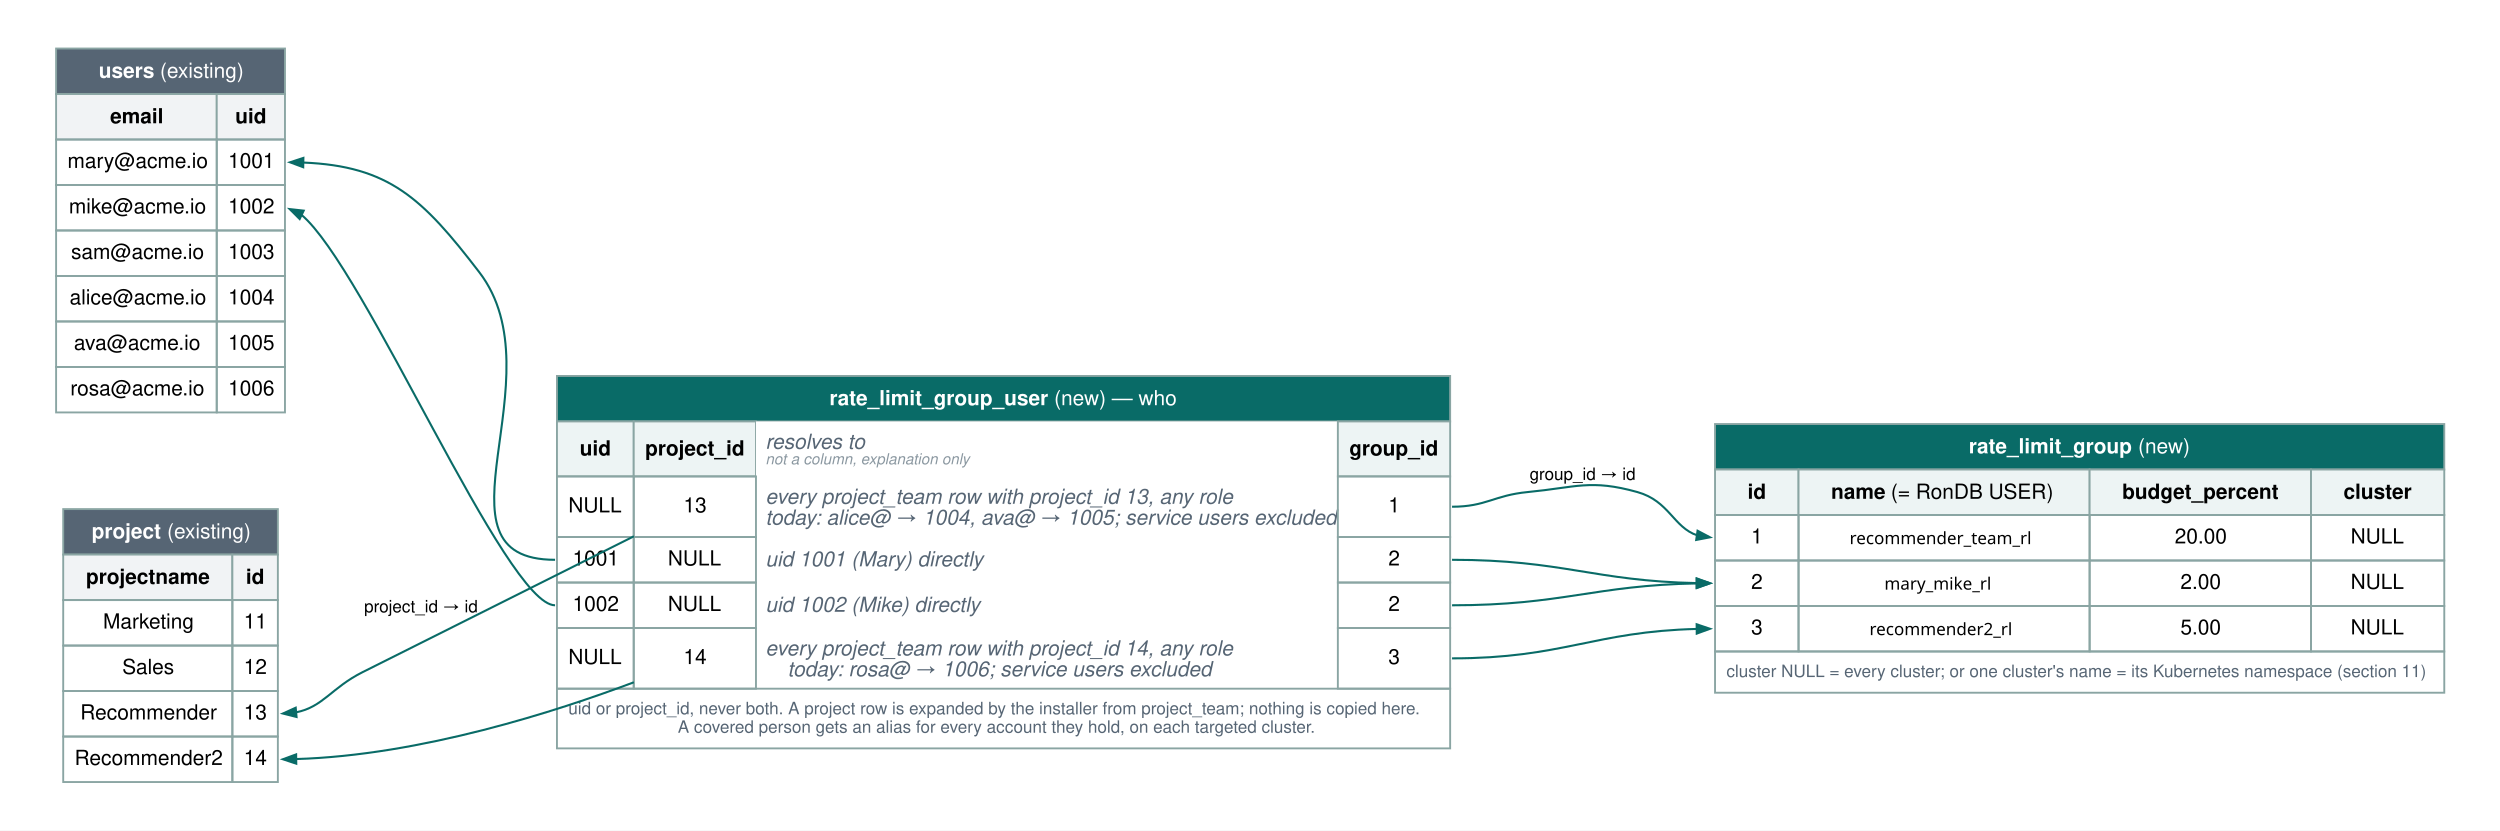
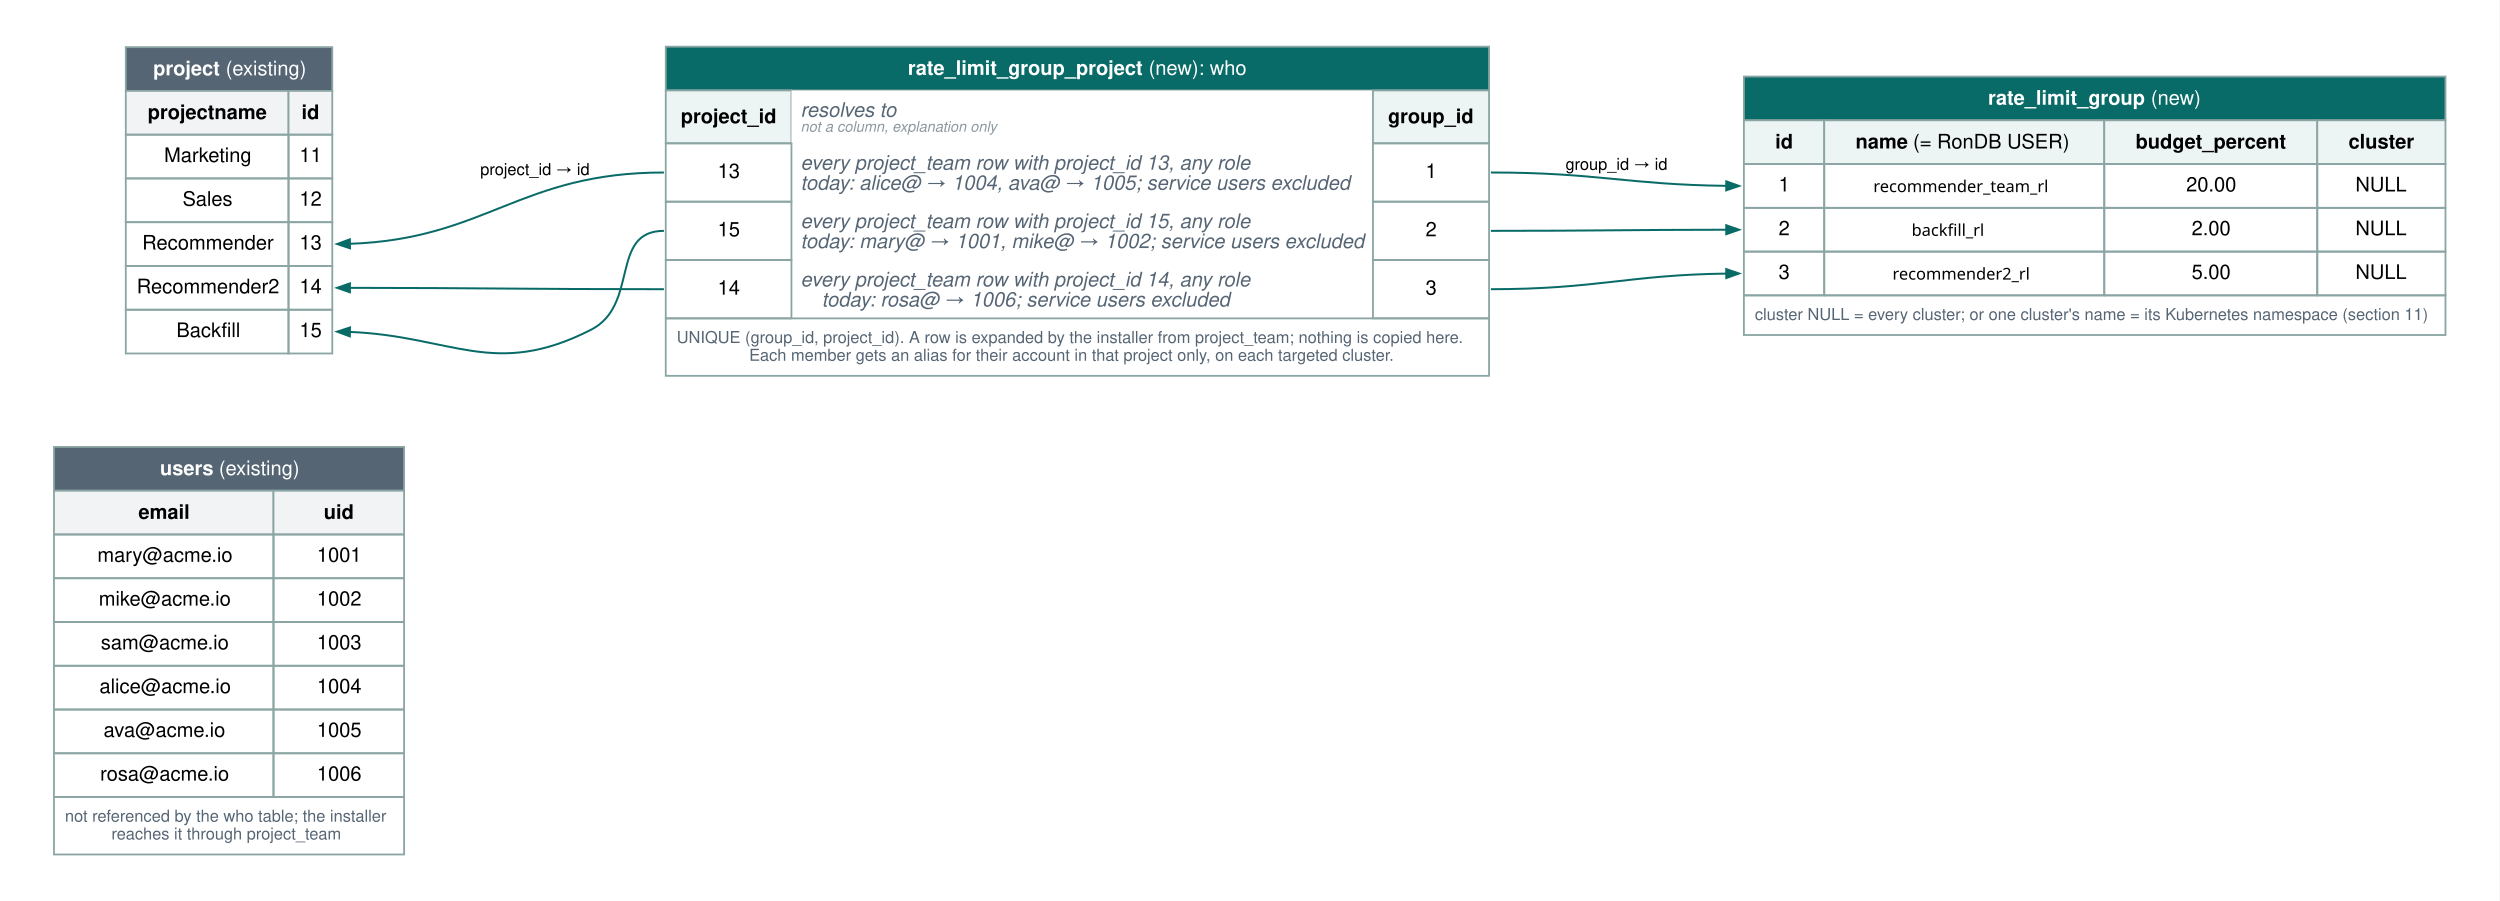
- <svg xmlns="http://www.w3.org/2000/svg" width="1319pt" height="438pt" viewBox="0.00 0.00 1319.00 438.00">
-   <g id="graph0" class="graph" transform="scale(1 1) rotate(0) translate(21.6 416.6)">
-     <polygon fill="white" stroke="none" points="-21.6,21.6 -21.6,-416.6 1297.6,-416.6 1297.6,21.6 -21.6,21.6" />
+ <svg xmlns="http://www.w3.org/2000/svg" width="1371pt" height="494pt" viewBox="0.00 0.00 1371.00 494.00">
+   <g id="graph0" class="graph" transform="scale(1 1) rotate(0) translate(21.6 472.6)">
+     <polygon fill="white" stroke="none" points="-21.6,21.6 -21.6,-472.6 1349.1,-472.6 1349.1,21.6 -21.6,21.6" />
    <g id="node1" class="node">
-       <polygon fill="#566574" stroke="none" points="8,-367 8,-391 128.75,-391 128.75,-367 8,-367" />
-       <polygon fill="none" stroke="#8aa5a3" points="8,-367 8,-391 128.75,-391 128.75,-367 8,-367" />
-       <text xml:space="preserve" text-anchor="start" x="30.5" y="-375.55" font-family="Helvetica,sans-Serif" font-weight="bold" font-size="11.00" fill="white">users</text>
-       <text xml:space="preserve" text-anchor="start" x="59.75" y="-375.55" font-family="Helvetica,sans-Serif" font-size="11.00" fill="white"> (existing)</text>
-       <polygon fill="#f1f3f5" stroke="none" points="8,-343 8,-367 92.75,-367 92.75,-343 8,-343" />
-       <polygon fill="none" stroke="#8aa5a3" points="8,-343 8,-367 92.75,-367 92.75,-343 8,-343" />
-       <text xml:space="preserve" text-anchor="start" x="36.5" y="-351.55" font-family="Helvetica,sans-Serif" font-weight="bold" font-size="11.00">email</text>
-       <polygon fill="#f1f3f5" stroke="none" points="92.75,-343 92.75,-367 128.75,-367 128.75,-343 92.75,-343" />
-       <polygon fill="none" stroke="#8aa5a3" points="92.75,-343 92.75,-367 128.75,-367 128.75,-343 92.75,-343" />
-       <text xml:space="preserve" text-anchor="start" x="102.5" y="-351.55" font-family="Helvetica,sans-Serif" font-weight="bold" font-size="11.00">uid</text>
-       <polygon fill="none" stroke="#8aa5a3" points="8,-319 8,-343 92.75,-343 92.75,-319 8,-319" />
-       <text xml:space="preserve" text-anchor="start" x="14" y="-328" font-family="Helvetica,sans-Serif" font-size="11.00">mary@acme.io</text>
-       <polygon fill="none" stroke="#8aa5a3" points="92.75,-319 92.75,-343 128.75,-343 128.75,-319 92.75,-319" />
-       <text xml:space="preserve" text-anchor="start" x="98.75" y="-328" font-family="Helvetica,sans-Serif" font-size="11.00">1001</text>
-       <polygon fill="none" stroke="#8aa5a3" points="8,-295 8,-319 92.75,-319 92.75,-295 8,-295" />
-       <text xml:space="preserve" text-anchor="start" x="14.75" y="-304" font-family="Helvetica,sans-Serif" font-size="11.00">mike@acme.io</text>
-       <polygon fill="none" stroke="#8aa5a3" points="92.75,-295 92.75,-319 128.75,-319 128.75,-295 92.75,-295" />
-       <text xml:space="preserve" text-anchor="start" x="98.75" y="-304" font-family="Helvetica,sans-Serif" font-size="11.00">1002</text>
-       <polygon fill="none" stroke="#8aa5a3" points="8,-271 8,-295 92.75,-295 92.75,-271 8,-271" />
-       <text xml:space="preserve" text-anchor="start" x="15.88" y="-280" font-family="Helvetica,sans-Serif" font-size="11.00">sam@acme.io</text>
-       <polygon fill="none" stroke="#8aa5a3" points="92.75,-271 92.75,-295 128.75,-295 128.75,-271 92.75,-271" />
-       <text xml:space="preserve" text-anchor="start" x="98.75" y="-280" font-family="Helvetica,sans-Serif" font-size="11.00">1003</text>
-       <polygon fill="none" stroke="#8aa5a3" points="8,-247 8,-271 92.75,-271 92.75,-247 8,-247" />
-       <text xml:space="preserve" text-anchor="start" x="15.12" y="-256" font-family="Helvetica,sans-Serif" font-size="11.00">alice@acme.io</text>
-       <polygon fill="none" stroke="#8aa5a3" points="92.75,-247 92.75,-271 128.75,-271 128.75,-247 92.75,-247" />
-       <text xml:space="preserve" text-anchor="start" x="98.75" y="-256" font-family="Helvetica,sans-Serif" font-size="11.00">1004</text>
-       <polygon fill="none" stroke="#8aa5a3" points="8,-223 8,-247 92.75,-247 92.75,-223 8,-223" />
-       <text xml:space="preserve" text-anchor="start" x="17.38" y="-232" font-family="Helvetica,sans-Serif" font-size="11.00">ava@acme.io</text>
-       <polygon fill="none" stroke="#8aa5a3" points="92.75,-223 92.75,-247 128.75,-247 128.75,-223 92.75,-223" />
-       <text xml:space="preserve" text-anchor="start" x="98.75" y="-232" font-family="Helvetica,sans-Serif" font-size="11.00">1005</text>
-       <polygon fill="none" stroke="#8aa5a3" points="8,-199 8,-223 92.75,-223 92.75,-199 8,-199" />
-       <text xml:space="preserve" text-anchor="start" x="15.5" y="-208" font-family="Helvetica,sans-Serif" font-size="11.00">rosa@acme.io</text>
-       <polygon fill="none" stroke="#8aa5a3" points="92.75,-199 92.75,-223 128.75,-223 128.75,-199 92.75,-199" />
-       <text xml:space="preserve" text-anchor="start" x="98.75" y="-208" font-family="Helvetica,sans-Serif" font-size="11.00">1006</text>
+       <polygon fill="#566574" stroke="none" points="8,-203.5 8,-227.5 200,-227.5 200,-203.5 8,-203.5" />
+       <polygon fill="none" stroke="#8aa5a3" points="8,-203.5 8,-227.5 200,-227.5 200,-203.5 8,-203.5" />
+       <text xml:space="preserve" text-anchor="start" x="66.12" y="-212.05" font-family="Helvetica,sans-Serif" font-weight="bold" font-size="11.00" fill="white">users</text>
+       <text xml:space="preserve" text-anchor="start" x="95.38" y="-212.05" font-family="Helvetica,sans-Serif" font-size="11.00" fill="white"> (existing)</text>
+       <polygon fill="#f1f3f5" stroke="none" points="8,-179.5 8,-203.5 128.38,-203.5 128.38,-179.5 8,-179.5" />
+       <polygon fill="none" stroke="#8aa5a3" points="8,-179.5 8,-203.5 128.38,-203.5 128.38,-179.5 8,-179.5" />
+       <text xml:space="preserve" text-anchor="start" x="54.31" y="-188.05" font-family="Helvetica,sans-Serif" font-weight="bold" font-size="11.00">email</text>
+       <polygon fill="#f1f3f5" stroke="none" points="128.38,-179.5 128.38,-203.5 200,-203.5 200,-179.5 128.38,-179.5" />
+       <polygon fill="none" stroke="#8aa5a3" points="128.38,-179.5 128.38,-203.5 200,-203.5 200,-179.5 128.38,-179.5" />
+       <text xml:space="preserve" text-anchor="start" x="155.94" y="-188.05" font-family="Helvetica,sans-Serif" font-weight="bold" font-size="11.00">uid</text>
+       <polygon fill="none" stroke="#8aa5a3" points="8,-155.5 8,-179.5 128.38,-179.5 128.38,-155.5 8,-155.5" />
+       <text xml:space="preserve" text-anchor="start" x="31.81" y="-164.5" font-family="Helvetica,sans-Serif" font-size="11.00">mary@acme.io</text>
+       <polygon fill="none" stroke="#8aa5a3" points="128.38,-155.5 128.38,-179.5 200,-179.5 200,-155.5 128.38,-155.5" />
+       <text xml:space="preserve" text-anchor="start" x="152.19" y="-164.5" font-family="Helvetica,sans-Serif" font-size="11.00">1001</text>
+       <polygon fill="none" stroke="#8aa5a3" points="8,-131.5 8,-155.5 128.38,-155.5 128.38,-131.5 8,-131.5" />
+       <text xml:space="preserve" text-anchor="start" x="32.56" y="-140.5" font-family="Helvetica,sans-Serif" font-size="11.00">mike@acme.io</text>
+       <polygon fill="none" stroke="#8aa5a3" points="128.38,-131.5 128.38,-155.5 200,-155.5 200,-131.5 128.38,-131.5" />
+       <text xml:space="preserve" text-anchor="start" x="152.19" y="-140.5" font-family="Helvetica,sans-Serif" font-size="11.00">1002</text>
+       <polygon fill="none" stroke="#8aa5a3" points="8,-107.5 8,-131.5 128.38,-131.5 128.38,-107.5 8,-107.5" />
+       <text xml:space="preserve" text-anchor="start" x="33.69" y="-116.5" font-family="Helvetica,sans-Serif" font-size="11.00">sam@acme.io</text>
+       <polygon fill="none" stroke="#8aa5a3" points="128.38,-107.5 128.38,-131.5 200,-131.5 200,-107.5 128.38,-107.5" />
+       <text xml:space="preserve" text-anchor="start" x="152.19" y="-116.5" font-family="Helvetica,sans-Serif" font-size="11.00">1003</text>
+       <polygon fill="none" stroke="#8aa5a3" points="8,-83.5 8,-107.5 128.38,-107.5 128.38,-83.5 8,-83.5" />
+       <text xml:space="preserve" text-anchor="start" x="32.94" y="-92.5" font-family="Helvetica,sans-Serif" font-size="11.00">alice@acme.io</text>
+       <polygon fill="none" stroke="#8aa5a3" points="128.38,-83.5 128.38,-107.5 200,-107.5 200,-83.5 128.38,-83.5" />
+       <text xml:space="preserve" text-anchor="start" x="152.19" y="-92.5" font-family="Helvetica,sans-Serif" font-size="11.00">1004</text>
+       <polygon fill="none" stroke="#8aa5a3" points="8,-59.5 8,-83.5 128.38,-83.5 128.38,-59.5 8,-59.5" />
+       <text xml:space="preserve" text-anchor="start" x="35.19" y="-68.5" font-family="Helvetica,sans-Serif" font-size="11.00">ava@acme.io</text>
+       <polygon fill="none" stroke="#8aa5a3" points="128.38,-59.5 128.38,-83.5 200,-83.5 200,-59.5 128.38,-59.5" />
+       <text xml:space="preserve" text-anchor="start" x="152.19" y="-68.5" font-family="Helvetica,sans-Serif" font-size="11.00">1005</text>
+       <polygon fill="none" stroke="#8aa5a3" points="8,-35.5 8,-59.5 128.38,-59.5 128.38,-35.5 8,-35.5" />
+       <text xml:space="preserve" text-anchor="start" x="33.31" y="-44.5" font-family="Helvetica,sans-Serif" font-size="11.00">rosa@acme.io</text>
+       <polygon fill="none" stroke="#8aa5a3" points="128.38,-35.5 128.38,-59.5 200,-59.5 200,-35.5 128.38,-35.5" />
+       <text xml:space="preserve" text-anchor="start" x="152.19" y="-44.5" font-family="Helvetica,sans-Serif" font-size="11.00">1006</text>
+       <polygon fill="none" stroke="#8aa5a3" points="8,-4 8,-35.5 200,-35.5 200,-4 8,-4" />
+       <text xml:space="preserve" text-anchor="start" x="14" y="-22" font-family="Helvetica,sans-Serif" font-size="9.00" fill="#566574">not referenced by the who table; the installer</text>
+       <text xml:space="preserve" text-anchor="start" x="39.5" y="-12.25" font-family="Helvetica,sans-Serif" font-size="9.00" fill="#566574">reaches it through project_team</text>
+     </g>
+     <g id="node2" class="node">
+       <polygon fill="#566574" stroke="none" points="47.38,-422.75 47.38,-446.75 160.62,-446.75 160.62,-422.75 47.38,-422.75" />
+       <polygon fill="none" stroke="#8aa5a3" points="47.38,-422.75 47.38,-446.75 160.62,-446.75 160.62,-422.75 47.38,-422.75" />
+       <text xml:space="preserve" text-anchor="start" x="62.38" y="-431.3" font-family="Helvetica,sans-Serif" font-weight="bold" font-size="11.00" fill="white">project</text>
+       <text xml:space="preserve" text-anchor="start" x="99.12" y="-431.3" font-family="Helvetica,sans-Serif" font-size="11.00" fill="white"> (existing)</text>
+       <polygon fill="#f1f3f5" stroke="none" points="47.38,-398.75 47.38,-422.75 136.62,-422.75 136.62,-398.75 47.38,-398.75" />
+       <polygon fill="none" stroke="#8aa5a3" points="47.38,-398.75 47.38,-422.75 136.62,-422.75 136.62,-398.75 47.38,-398.75" />
+       <text xml:space="preserve" text-anchor="start" x="59.38" y="-407.3" font-family="Helvetica,sans-Serif" font-weight="bold" font-size="11.00">projectname</text>
+       <polygon fill="#f1f3f5" stroke="none" points="136.62,-398.75 136.62,-422.75 160.62,-422.75 160.62,-398.75 136.62,-398.75" />
+       <polygon fill="none" stroke="#8aa5a3" points="136.62,-398.75 136.62,-422.75 160.62,-422.75 160.62,-398.75 136.62,-398.75" />
+       <text xml:space="preserve" text-anchor="start" x="143.75" y="-407.3" font-family="Helvetica,sans-Serif" font-weight="bold" font-size="11.00">id</text>
+       <polygon fill="none" stroke="#8aa5a3" points="47.38,-374.75 47.38,-398.75 136.62,-398.75 136.62,-374.75 47.38,-374.75" />
+       <text xml:space="preserve" text-anchor="start" x="68.38" y="-383.75" font-family="Helvetica,sans-Serif" font-size="11.00">Marketing</text>
+       <polygon fill="none" stroke="#8aa5a3" points="136.62,-374.75 136.62,-398.75 160.62,-398.75 160.62,-374.75 136.62,-374.75" />
+       <text xml:space="preserve" text-anchor="start" x="142.62" y="-383.75" font-family="Helvetica,sans-Serif" font-size="11.00">11</text>
+       <polygon fill="none" stroke="#8aa5a3" points="47.38,-350.75 47.38,-374.75 136.62,-374.75 136.62,-350.75 47.38,-350.75" />
+       <text xml:space="preserve" text-anchor="start" x="78.5" y="-359.75" font-family="Helvetica,sans-Serif" font-size="11.00">Sales</text>
+       <polygon fill="none" stroke="#8aa5a3" points="136.62,-350.75 136.62,-374.75 160.62,-374.75 160.62,-350.75 136.62,-350.75" />
+       <text xml:space="preserve" text-anchor="start" x="142.62" y="-359.75" font-family="Helvetica,sans-Serif" font-size="11.00">12</text>
+       <polygon fill="none" stroke="#8aa5a3" points="47.38,-326.75 47.38,-350.75 136.62,-350.75 136.62,-326.75 47.38,-326.75" />
+       <text xml:space="preserve" text-anchor="start" x="56.38" y="-335.75" font-family="Helvetica,sans-Serif" font-size="11.00">Recommender</text>
+       <polygon fill="none" stroke="#8aa5a3" points="136.62,-326.75 136.62,-350.75 160.62,-350.75 160.62,-326.75 136.62,-326.75" />
+       <text xml:space="preserve" text-anchor="start" x="142.62" y="-335.75" font-family="Helvetica,sans-Serif" font-size="11.00">13</text>
+       <polygon fill="none" stroke="#8aa5a3" points="47.38,-302.75 47.38,-326.75 136.62,-326.75 136.62,-302.75 47.38,-302.75" />
+       <text xml:space="preserve" text-anchor="start" x="53.38" y="-311.75" font-family="Helvetica,sans-Serif" font-size="11.00">Recommender2</text>
+       <polygon fill="none" stroke="#8aa5a3" points="136.62,-302.75 136.62,-326.75 160.62,-326.75 160.62,-302.75 136.62,-302.75" />
+       <text xml:space="preserve" text-anchor="start" x="142.62" y="-311.75" font-family="Helvetica,sans-Serif" font-size="11.00">14</text>
+       <polygon fill="none" stroke="#8aa5a3" points="47.38,-278.75 47.38,-302.75 136.62,-302.75 136.62,-278.75 47.38,-278.75" />
+       <text xml:space="preserve" text-anchor="start" x="75.12" y="-287.75" font-family="Helvetica,sans-Serif" font-size="11.00">Backfill</text>
+       <polygon fill="none" stroke="#8aa5a3" points="136.62,-278.75 136.62,-302.75 160.62,-302.75 160.62,-278.75 136.62,-278.75" />
+       <text xml:space="preserve" text-anchor="start" x="142.62" y="-287.75" font-family="Helvetica,sans-Serif" font-size="11.00">15</text>
    </g>
    <g id="node3" class="node">
-       <polygon fill="#096b67" stroke="none" points="272.25,-194.25 272.25,-218.25 743.5,-218.25 743.5,-194.25 272.25,-194.25" />
-       <polygon fill="none" stroke="#8aa5a3" points="272.25,-194.25 272.25,-218.25 743.5,-218.25 743.5,-194.25 272.25,-194.25" />
-       <text xml:space="preserve" text-anchor="start" x="416" y="-202.8" font-family="Helvetica,sans-Serif" font-weight="bold" font-size="11.00" fill="white">rate_limit_group_user</text>
-       <text xml:space="preserve" text-anchor="start" x="531.5" y="-202.8" font-family="Helvetica,sans-Serif" font-size="11.00" fill="white"> (new) — who</text>
-       <polygon fill="#edf4f4" stroke="none" points="272.25,-165.25 272.25,-194.25 312.75,-194.25 312.75,-165.25 272.25,-165.25" />
-       <polygon fill="none" stroke="#8aa5a3" points="272.25,-165.25 272.25,-194.25 312.75,-194.25 312.75,-165.25 272.25,-165.25" />
-       <text xml:space="preserve" text-anchor="start" x="284.25" y="-176.3" font-family="Helvetica,sans-Serif" font-weight="bold" font-size="11.00">uid</text>
-       <polygon fill="#edf4f4" stroke="none" points="312.75,-165.25 312.75,-194.25 377.25,-194.25 377.25,-165.25 312.75,-165.25" />
-       <polygon fill="none" stroke="#8aa5a3" points="312.75,-165.25 312.75,-194.25 377.25,-194.25 377.25,-165.25 312.75,-165.25" />
-       <text xml:space="preserve" text-anchor="start" x="318.75" y="-176.3" font-family="Helvetica,sans-Serif" font-weight="bold" font-size="11.00">project_id</text>
-       <polygon fill="white" stroke="none" points="377.25,-165.25 377.25,-194.25 684.25,-194.25 684.25,-165.25 377.25,-165.25" />
-       <text xml:space="preserve" text-anchor="start" x="382.25" y="-179.8" font-family="Helvetica,sans-Serif" font-style="italic" font-size="11.00" fill="#566574">resolves to</text>
-       <text xml:space="preserve" text-anchor="start" x="382.25" y="-171.65" font-family="Helvetica,sans-Serif" font-style="italic" font-size="8.00" fill="#8a97a0">not a column, explanation only</text>
-       <polygon fill="#edf4f4" stroke="none" points="684.25,-165.25 684.25,-194.25 743.5,-194.25 743.5,-165.25 684.25,-165.25" />
-       <polygon fill="none" stroke="#8aa5a3" points="684.25,-165.25 684.25,-194.25 743.5,-194.25 743.5,-165.25 684.25,-165.25" />
-       <text xml:space="preserve" text-anchor="start" x="690.25" y="-176.3" font-family="Helvetica,sans-Serif" font-weight="bold" font-size="11.00">group_id</text>
-       <polygon fill="none" stroke="#8aa5a3" points="272.25,-133.25 272.25,-165.25 312.75,-165.25 312.75,-133.25 272.25,-133.25" />
-       <text xml:space="preserve" text-anchor="start" x="278.25" y="-146.25" font-family="Helvetica,sans-Serif" font-size="11.00">NULL</text>
-       <polygon fill="none" stroke="#8aa5a3" points="312.75,-133.25 312.75,-165.25 377.25,-165.25 377.25,-133.25 312.75,-133.25" />
-       <text xml:space="preserve" text-anchor="start" x="339" y="-146.25" font-family="Helvetica,sans-Serif" font-size="11.00">13</text>
-       <text xml:space="preserve" text-anchor="start" x="382.25" y="-150.8" font-family="Helvetica,sans-Serif" font-style="italic" font-size="11.00" fill="#566574">every project_team row with project_id 13, any role</text>
-       <text xml:space="preserve" text-anchor="start" x="382.25" y="-139.8" font-family="Helvetica,sans-Serif" font-style="italic" font-size="11.00" fill="#566574">today: alice@ → 1004, ava@ → 1005; service users excluded</text>
-       <polygon fill="none" stroke="#8aa5a3" points="684.25,-133.25 684.25,-165.25 743.5,-165.25 743.5,-133.25 684.25,-133.25" />
-       <text xml:space="preserve" text-anchor="start" x="710.88" y="-146.25" font-family="Helvetica,sans-Serif" font-size="11.00">1</text>
-       <polygon fill="none" stroke="#8aa5a3" points="272.25,-109.25 272.25,-133.25 312.75,-133.25 312.75,-109.25 272.25,-109.25" />
-       <text xml:space="preserve" text-anchor="start" x="280.5" y="-118.25" font-family="Helvetica,sans-Serif" font-size="11.00">1001</text>
-       <polygon fill="none" stroke="#8aa5a3" points="312.75,-109.25 312.75,-133.25 377.25,-133.25 377.25,-109.25 312.75,-109.25" />
-       <text xml:space="preserve" text-anchor="start" x="330.75" y="-118.25" font-family="Helvetica,sans-Serif" font-size="11.00">NULL</text>
-       <text xml:space="preserve" text-anchor="start" x="382.25" y="-117.8" font-family="Helvetica,sans-Serif" font-style="italic" font-size="11.00" fill="#566574">uid 1001 (Mary) directly</text>
-       <polygon fill="none" stroke="#8aa5a3" points="684.25,-109.25 684.25,-133.25 743.5,-133.25 743.5,-109.25 684.25,-109.25" />
-       <text xml:space="preserve" text-anchor="start" x="710.88" y="-118.25" font-family="Helvetica,sans-Serif" font-size="11.00">2</text>
-       <polygon fill="none" stroke="#8aa5a3" points="272.25,-85.25 272.25,-109.25 312.75,-109.25 312.75,-85.25 272.25,-85.25" />
-       <text xml:space="preserve" text-anchor="start" x="280.5" y="-94.25" font-family="Helvetica,sans-Serif" font-size="11.00">1002</text>
-       <polygon fill="none" stroke="#8aa5a3" points="312.75,-85.25 312.75,-109.25 377.25,-109.25 377.25,-85.25 312.75,-85.25" />
-       <text xml:space="preserve" text-anchor="start" x="330.75" y="-94.25" font-family="Helvetica,sans-Serif" font-size="11.00">NULL</text>
-       <text xml:space="preserve" text-anchor="start" x="382.25" y="-93.8" font-family="Helvetica,sans-Serif" font-style="italic" font-size="11.00" fill="#566574">uid 1002 (Mike) directly</text>
-       <polygon fill="none" stroke="#8aa5a3" points="684.25,-85.25 684.25,-109.25 743.5,-109.25 743.5,-85.25 684.25,-85.25" />
-       <text xml:space="preserve" text-anchor="start" x="710.88" y="-94.25" font-family="Helvetica,sans-Serif" font-size="11.00">2</text>
-       <polygon fill="none" stroke="#8aa5a3" points="272.25,-53.25 272.25,-85.25 312.75,-85.25 312.75,-53.25 272.25,-53.25" />
-       <text xml:space="preserve" text-anchor="start" x="278.25" y="-66.25" font-family="Helvetica,sans-Serif" font-size="11.00">NULL</text>
-       <polygon fill="none" stroke="#8aa5a3" points="312.75,-53.25 312.75,-85.25 377.25,-85.25 377.25,-53.25 312.75,-53.25" />
-       <text xml:space="preserve" text-anchor="start" x="339" y="-66.25" font-family="Helvetica,sans-Serif" font-size="11.00">14</text>
-       <text xml:space="preserve" text-anchor="start" x="382.25" y="-70.8" font-family="Helvetica,sans-Serif" font-style="italic" font-size="11.00" fill="#566574">every project_team row with project_id 14, any role</text>
-       <text xml:space="preserve" text-anchor="start" x="393.88" y="-59.8" font-family="Helvetica,sans-Serif" font-style="italic" font-size="11.00" fill="#566574">today: rosa@ → 1006; service users excluded</text>
-       <polygon fill="none" stroke="#8aa5a3" points="684.25,-53.25 684.25,-85.25 743.5,-85.25 743.5,-53.25 684.25,-53.25" />
-       <text xml:space="preserve" text-anchor="start" x="710.88" y="-66.25" font-family="Helvetica,sans-Serif" font-size="11.00">3</text>
-       <polygon fill="none" stroke="#8aa5a3" points="272.25,-21.75 272.25,-53.25 743.5,-53.25 743.5,-21.75 272.25,-21.75" />
-       <text xml:space="preserve" text-anchor="start" x="278.25" y="-39.75" font-family="Helvetica,sans-Serif" font-size="9.00" fill="#566574">uid or project_id, never both. A project row is expanded by the installer from project_team; nothing is copied here.</text>
-       <text xml:space="preserve" text-anchor="start" x="336" y="-30" font-family="Helvetica,sans-Serif" font-size="9.00" fill="#566574">A covered person gets an alias for every account they hold, on each targeted cluster.</text>
+       <polygon fill="#096b67" stroke="none" points="343.5,-423 343.5,-447 795,-447 795,-423 343.5,-423" />
+       <polygon fill="none" stroke="#8aa5a3" points="343.5,-423 343.5,-447 795,-447 795,-423 343.5,-423" />
+       <text xml:space="preserve" text-anchor="start" x="476.25" y="-431.55" font-family="Helvetica,sans-Serif" font-weight="bold" font-size="11.00" fill="white">rate_limit_group_project</text>
+       <text xml:space="preserve" text-anchor="start" x="605.25" y="-431.55" font-family="Helvetica,sans-Serif" font-size="11.00" fill="white"> (new): who</text>
+       <polygon fill="#edf4f4" stroke="none" points="343.5,-394 343.5,-423 412.42,-423 412.42,-394 343.5,-394" />
+       <polygon fill="none" stroke="#8aa5a3" points="343.5,-394 343.5,-423 412.42,-423 412.42,-394 343.5,-394" />
+       <text xml:space="preserve" text-anchor="start" x="351.71" y="-405.05" font-family="Helvetica,sans-Serif" font-weight="bold" font-size="11.00">project_id</text>
+       <polygon fill="white" stroke="none" points="412.42,-394 412.42,-423 731.33,-423 731.33,-394 412.42,-394" />
+       <text xml:space="preserve" text-anchor="start" x="417.42" y="-408.55" font-family="Helvetica,sans-Serif" font-style="italic" font-size="11.00" fill="#566574">resolves to</text>
+       <text xml:space="preserve" text-anchor="start" x="417.42" y="-400.4" font-family="Helvetica,sans-Serif" font-style="italic" font-size="8.00" fill="#8a97a0">not a column, explanation only</text>
+       <polygon fill="#edf4f4" stroke="none" points="731.33,-394 731.33,-423 795,-423 795,-394 731.33,-394" />
+       <polygon fill="none" stroke="#8aa5a3" points="731.33,-394 731.33,-423 795,-423 795,-394 731.33,-394" />
+       <text xml:space="preserve" text-anchor="start" x="739.54" y="-405.05" font-family="Helvetica,sans-Serif" font-weight="bold" font-size="11.00">group_id</text>
+       <polygon fill="none" stroke="#8aa5a3" points="343.5,-362 343.5,-394 412.42,-394 412.42,-362 343.5,-362" />
+       <text xml:space="preserve" text-anchor="start" x="371.96" y="-375" font-family="Helvetica,sans-Serif" font-size="11.00">13</text>
+       <text xml:space="preserve" text-anchor="start" x="417.42" y="-379.55" font-family="Helvetica,sans-Serif" font-style="italic" font-size="11.00" fill="#566574">every project_team row with project_id 13, any role</text>
+       <text xml:space="preserve" text-anchor="start" x="417.42" y="-368.55" font-family="Helvetica,sans-Serif" font-style="italic" font-size="11.00" fill="#566574">today: alice@ → 1004, ava@ → 1005; service users excluded</text>
+       <polygon fill="none" stroke="#8aa5a3" points="731.33,-362 731.33,-394 795,-394 795,-362 731.33,-362" />
+       <text xml:space="preserve" text-anchor="start" x="760.17" y="-375" font-family="Helvetica,sans-Serif" font-size="11.00">1</text>
+       <polygon fill="none" stroke="#8aa5a3" points="343.5,-330 343.5,-362 412.42,-362 412.42,-330 343.5,-330" />
+       <text xml:space="preserve" text-anchor="start" x="371.96" y="-343" font-family="Helvetica,sans-Serif" font-size="11.00">15</text>
+       <text xml:space="preserve" text-anchor="start" x="417.42" y="-347.55" font-family="Helvetica,sans-Serif" font-style="italic" font-size="11.00" fill="#566574">every project_team row with project_id 15, any role</text>
+       <text xml:space="preserve" text-anchor="start" x="417.42" y="-336.55" font-family="Helvetica,sans-Serif" font-style="italic" font-size="11.00" fill="#566574">today: mary@ → 1001, mike@ → 1002; service users excluded</text>
+       <polygon fill="none" stroke="#8aa5a3" points="731.33,-330 731.33,-362 795,-362 795,-330 731.33,-330" />
+       <text xml:space="preserve" text-anchor="start" x="760.17" y="-343" font-family="Helvetica,sans-Serif" font-size="11.00">2</text>
+       <polygon fill="none" stroke="#8aa5a3" points="343.5,-298 343.5,-330 412.42,-330 412.42,-298 343.5,-298" />
+       <text xml:space="preserve" text-anchor="start" x="371.96" y="-311" font-family="Helvetica,sans-Serif" font-size="11.00">14</text>
+       <text xml:space="preserve" text-anchor="start" x="417.42" y="-315.55" font-family="Helvetica,sans-Serif" font-style="italic" font-size="11.00" fill="#566574">every project_team row with project_id 14, any role</text>
+       <text xml:space="preserve" text-anchor="start" x="429.04" y="-304.55" font-family="Helvetica,sans-Serif" font-style="italic" font-size="11.00" fill="#566574">today: rosa@ → 1006; service users excluded</text>
+       <polygon fill="none" stroke="#8aa5a3" points="731.33,-298 731.33,-330 795,-330 795,-298 731.33,-298" />
+       <text xml:space="preserve" text-anchor="start" x="760.17" y="-311" font-family="Helvetica,sans-Serif" font-size="11.00">3</text>
+       <polygon fill="none" stroke="#8aa5a3" points="343.5,-266.5 343.5,-298 795,-298 795,-266.5 343.5,-266.5" />
+       <text xml:space="preserve" text-anchor="start" x="349.5" y="-284.5" font-family="Helvetica,sans-Serif" font-size="9.00" fill="#566574">UNIQUE (group_id, project_id). A row is expanded by the installer from project_team; nothing is copied here.</text>
+       <text xml:space="preserve" text-anchor="start" x="389.25" y="-274.75" font-family="Helvetica,sans-Serif" font-size="9.00" fill="#566574">Each member gets an alias for their account in that project only, on each targeted cluster.</text>
    </g>
    <g id="edge1" class="edge">
-       <path fill="none" stroke="#096b67" stroke-width="1.1" d="M138.26,-330.84C183.78,-329.02 201.4,-311.88 231.25,-273 273.72,-217.67 201.5,-121.25 271.25,-121.25" />
-       <polygon fill="#096b67" stroke="#096b67" stroke-width="1.1" points="138.37,-328.38 131.41,-330.97 138.46,-333.28 138.37,-328.38" />
+       <path fill="none" stroke="#096b67" stroke-width="1.1" d="M170.06,-338.89C245.12,-341.46 263.13,-378 342.5,-378" />
+       <polygon fill="#096b67" stroke="#096b67" stroke-width="1.1" points="170.33,-336.45 163.29,-338.78 170.25,-341.35 170.33,-336.45" />
+       <text xml:space="preserve" text-anchor="middle" x="271.75" y="-376.62" font-family="Helvetica,sans-Serif" font-size="9.00">project_id → id</text>
    </g>
    <g id="edge2" class="edge">
-       <path fill="none" stroke="#096b67" stroke-width="1.1" d="M137.33,-303.36C170.84,-275.51 245.33,-97.25 271.25,-97.25" />
-       <polygon fill="#096b67" stroke="#096b67" stroke-width="1.1" points="136.5,-301.04 131.25,-306.28 138.62,-305.46 136.5,-301.04" />
-     </g>
-     <g id="node2" class="node">
-       <polygon fill="#566574" stroke="none" points="11.75,-124 11.75,-148 125,-148 125,-124 11.75,-124" />
-       <polygon fill="none" stroke="#8aa5a3" points="11.75,-124 11.75,-148 125,-148 125,-124 11.75,-124" />
-       <text xml:space="preserve" text-anchor="start" x="26.75" y="-132.55" font-family="Helvetica,sans-Serif" font-weight="bold" font-size="11.00" fill="white">project</text>
-       <text xml:space="preserve" text-anchor="start" x="63.5" y="-132.55" font-family="Helvetica,sans-Serif" font-size="11.00" fill="white"> (existing)</text>
-       <polygon fill="#f1f3f5" stroke="none" points="11.75,-100 11.75,-124 101,-124 101,-100 11.75,-100" />
-       <polygon fill="none" stroke="#8aa5a3" points="11.75,-100 11.75,-124 101,-124 101,-100 11.75,-100" />
-       <text xml:space="preserve" text-anchor="start" x="23.75" y="-108.55" font-family="Helvetica,sans-Serif" font-weight="bold" font-size="11.00">projectname</text>
-       <polygon fill="#f1f3f5" stroke="none" points="101,-100 101,-124 125,-124 125,-100 101,-100" />
-       <polygon fill="none" stroke="#8aa5a3" points="101,-100 101,-124 125,-124 125,-100 101,-100" />
-       <text xml:space="preserve" text-anchor="start" x="108.12" y="-108.55" font-family="Helvetica,sans-Serif" font-weight="bold" font-size="11.00">id</text>
-       <polygon fill="none" stroke="#8aa5a3" points="11.75,-76 11.75,-100 101,-100 101,-76 11.75,-76" />
-       <text xml:space="preserve" text-anchor="start" x="32.75" y="-85" font-family="Helvetica,sans-Serif" font-size="11.00">Marketing</text>
-       <polygon fill="none" stroke="#8aa5a3" points="101,-76 101,-100 125,-100 125,-76 101,-76" />
-       <text xml:space="preserve" text-anchor="start" x="107" y="-85" font-family="Helvetica,sans-Serif" font-size="11.00">11</text>
-       <polygon fill="none" stroke="#8aa5a3" points="11.75,-52 11.75,-76 101,-76 101,-52 11.75,-52" />
-       <text xml:space="preserve" text-anchor="start" x="42.88" y="-61" font-family="Helvetica,sans-Serif" font-size="11.00">Sales</text>
-       <polygon fill="none" stroke="#8aa5a3" points="101,-52 101,-76 125,-76 125,-52 101,-52" />
-       <text xml:space="preserve" text-anchor="start" x="107" y="-61" font-family="Helvetica,sans-Serif" font-size="11.00">12</text>
-       <polygon fill="none" stroke="#8aa5a3" points="11.75,-28 11.75,-52 101,-52 101,-28 11.75,-28" />
-       <text xml:space="preserve" text-anchor="start" x="20.75" y="-37" font-family="Helvetica,sans-Serif" font-size="11.00">Recommender</text>
-       <polygon fill="none" stroke="#8aa5a3" points="101,-28 101,-52 125,-52 125,-28 101,-28" />
-       <text xml:space="preserve" text-anchor="start" x="107" y="-37" font-family="Helvetica,sans-Serif" font-size="11.00">13</text>
-       <polygon fill="none" stroke="#8aa5a3" points="11.75,-4 11.75,-28 101,-28 101,-4 11.75,-4" />
-       <text xml:space="preserve" text-anchor="start" x="17.75" y="-13" font-family="Helvetica,sans-Serif" font-size="11.00">Recommender2</text>
-       <polygon fill="none" stroke="#8aa5a3" points="101,-4 101,-28 125,-28 125,-4 101,-4" />
-       <text xml:space="preserve" text-anchor="start" x="107" y="-13" font-family="Helvetica,sans-Serif" font-size="11.00">14</text>
+       <path fill="none" stroke="#096b67" stroke-width="1.1" d="M170.17,-290.58C226.42,-288.3 249.33,-264.65 302.5,-291.75 329.19,-305.35 312.54,-346 342.5,-346" />
+       <polygon fill="#096b67" stroke="#096b67" stroke-width="1.1" points="170.24,-288.13 163.29,-290.72 170.34,-293.02 170.24,-288.13" />
    </g>
    <g id="edge3" class="edge">
-       <path fill="none" stroke="#096b67" stroke-width="1.1" d="M134.54,-40.76C148.89,-43.58 153.18,-53.69 169.75,-62 219.8,-87.11 277.96,-116.22 312.83,-133.66" />
-       <polygon fill="#096b67" stroke="#096b67" stroke-width="1.1" points="134.85,-38.33 127.66,-40.15 134.41,-43.21 134.85,-38.33" />
-       <text xml:space="preserve" text-anchor="middle" x="200.5" y="-93.52" font-family="Helvetica,sans-Serif" font-size="9.00">project_id → id</text>
+       <path fill="none" stroke="#096b67" stroke-width="1.1" d="M169.89,-314.75C243.5,-314.7 264.94,-314 342.5,-314" />
+       <polygon fill="#096b67" stroke="#096b67" stroke-width="1.1" points="170.29,-312.3 163.29,-314.75 170.29,-317.2 170.29,-312.3" />
+     </g>
+     <g id="node4" class="node">
+       <polygon fill="#096b67" stroke="none" points="934.75,-406.62 934.75,-430.62 1319.5,-430.62 1319.5,-406.62 934.75,-406.62" />
+       <polygon fill="none" stroke="#8aa5a3" points="934.75,-406.62 934.75,-430.62 1319.5,-430.62 1319.5,-406.62 934.75,-406.62" />
+       <text xml:space="preserve" text-anchor="start" x="1068.62" y="-415.18" font-family="Helvetica,sans-Serif" font-weight="bold" font-size="11.00" fill="white">rate_limit_group</text>
+       <text xml:space="preserve" text-anchor="start" x="1154.88" y="-415.18" font-family="Helvetica,sans-Serif" font-size="11.00" fill="white"> (new)</text>
+       <polygon fill="#edf4f4" stroke="none" points="934.75,-382.62 934.75,-406.62 978.81,-406.62 978.81,-382.62 934.75,-382.62" />
+       <polygon fill="none" stroke="#8aa5a3" points="934.75,-382.62 934.75,-406.62 978.81,-406.62 978.81,-382.62 934.75,-382.62" />
+       <text xml:space="preserve" text-anchor="start" x="951.91" y="-391.18" font-family="Helvetica,sans-Serif" font-weight="bold" font-size="11.00">id</text>
+       <polygon fill="#edf4f4" stroke="none" points="978.81,-382.62 978.81,-406.62 1132.38,-406.62 1132.38,-382.62 978.81,-382.62" />
+       <polygon fill="none" stroke="#8aa5a3" points="978.81,-382.62 978.81,-406.62 1132.38,-406.62 1132.38,-382.62 978.81,-382.62" />
+       <text xml:space="preserve" text-anchor="start" x="995.97" y="-391.18" font-family="Helvetica,sans-Serif" font-weight="bold" font-size="11.00">name</text>
+       <text xml:space="preserve" text-anchor="start" x="1024.47" y="-391.18" font-family="Helvetica,sans-Serif" font-size="11.00"> (= RonDB USER)</text>
+       <polygon fill="#edf4f4" stroke="none" points="1132.38,-382.62 1132.38,-406.62 1249.19,-406.62 1249.19,-382.62 1132.38,-382.62" />
+       <polygon fill="none" stroke="#8aa5a3" points="1132.38,-382.62 1132.38,-406.62 1249.19,-406.62 1249.19,-382.62 1132.38,-382.62" />
+       <text xml:space="preserve" text-anchor="start" x="1149.53" y="-391.18" font-family="Helvetica,sans-Serif" font-weight="bold" font-size="11.00">budget_percent</text>
+       <polygon fill="#edf4f4" stroke="none" points="1249.19,-382.62 1249.19,-406.62 1319.5,-406.62 1319.5,-382.62 1249.19,-382.62" />
+       <polygon fill="none" stroke="#8aa5a3" points="1249.19,-382.62 1249.19,-406.62 1319.5,-406.62 1319.5,-382.62 1249.19,-382.62" />
+       <text xml:space="preserve" text-anchor="start" x="1266.34" y="-391.18" font-family="Helvetica,sans-Serif" font-weight="bold" font-size="11.00">cluster</text>
+       <polygon fill="none" stroke="#8aa5a3" points="934.75,-358.62 934.75,-382.62 978.81,-382.62 978.81,-358.62 934.75,-358.62" />
+       <text xml:space="preserve" text-anchor="start" x="953.78" y="-367.62" font-family="Helvetica,sans-Serif" font-size="11.00">1</text>
+       <polygon fill="none" stroke="#8aa5a3" points="978.81,-358.62 978.81,-382.62 1132.38,-382.62 1132.38,-358.62 978.81,-358.62" />
+       <text xml:space="preserve" text-anchor="start" x="1005.72" y="-367.25" font-family="Menlo" font-size="9.00">recommender_team_rl</text>
+       <polygon fill="none" stroke="#8aa5a3" points="1132.38,-358.62 1132.38,-382.62 1249.19,-382.62 1249.19,-358.62 1132.38,-358.62" />
+       <text xml:space="preserve" text-anchor="start" x="1177.28" y="-367.62" font-family="Helvetica,sans-Serif" font-size="11.00">20.00</text>
+       <polygon fill="none" stroke="#8aa5a3" points="1249.19,-358.62 1249.19,-382.62 1319.5,-382.62 1319.5,-358.62 1249.19,-358.62" />
+       <text xml:space="preserve" text-anchor="start" x="1270.09" y="-367.62" font-family="Helvetica,sans-Serif" font-size="11.00">NULL</text>
+       <polygon fill="none" stroke="#8aa5a3" points="934.75,-334.62 934.75,-358.62 978.81,-358.62 978.81,-334.62 934.75,-334.62" />
+       <text xml:space="preserve" text-anchor="start" x="953.78" y="-343.62" font-family="Helvetica,sans-Serif" font-size="11.00">2</text>
+       <polygon fill="none" stroke="#8aa5a3" points="978.81,-334.62 978.81,-358.62 1132.38,-358.62 1132.38,-334.62 978.81,-334.62" />
+       <text xml:space="preserve" text-anchor="start" x="1026.72" y="-343.25" font-family="Menlo" font-size="9.00">backfill_rl</text>
+       <polygon fill="none" stroke="#8aa5a3" points="1132.38,-334.62 1132.38,-358.62 1249.19,-358.62 1249.19,-334.62 1132.38,-334.62" />
+       <text xml:space="preserve" text-anchor="start" x="1180.28" y="-343.62" font-family="Helvetica,sans-Serif" font-size="11.00">2.00</text>
+       <polygon fill="none" stroke="#8aa5a3" points="1249.19,-334.62 1249.19,-358.62 1319.5,-358.62 1319.5,-334.62 1249.19,-334.62" />
+       <text xml:space="preserve" text-anchor="start" x="1270.09" y="-343.62" font-family="Helvetica,sans-Serif" font-size="11.00">NULL</text>
+       <polygon fill="none" stroke="#8aa5a3" points="934.75,-310.62 934.75,-334.62 978.81,-334.62 978.81,-310.62 934.75,-310.62" />
+       <text xml:space="preserve" text-anchor="start" x="953.78" y="-319.62" font-family="Helvetica,sans-Serif" font-size="11.00">3</text>
+       <polygon fill="none" stroke="#8aa5a3" points="978.81,-310.62 978.81,-334.62 1132.38,-334.62 1132.38,-310.62 978.81,-310.62" />
+       <text xml:space="preserve" text-anchor="start" x="1016.22" y="-319.25" font-family="Menlo" font-size="9.00">recommender2_rl</text>
+       <polygon fill="none" stroke="#8aa5a3" points="1132.38,-310.62 1132.38,-334.62 1249.19,-334.62 1249.19,-310.62 1132.38,-310.62" />
+       <text xml:space="preserve" text-anchor="start" x="1180.28" y="-319.62" font-family="Helvetica,sans-Serif" font-size="11.00">5.00</text>
+       <polygon fill="none" stroke="#8aa5a3" points="1249.19,-310.62 1249.19,-334.62 1319.5,-334.62 1319.5,-310.62 1249.19,-310.62" />
+       <text xml:space="preserve" text-anchor="start" x="1270.09" y="-319.62" font-family="Helvetica,sans-Serif" font-size="11.00">NULL</text>
+       <polygon fill="none" stroke="#8aa5a3" points="934.75,-288.88 934.75,-310.62 1319.5,-310.62 1319.5,-288.88 934.75,-288.88" />
+       <text xml:space="preserve" text-anchor="start" x="940.75" y="-297.12" font-family="Helvetica,sans-Serif" font-size="9.00" fill="#566574">cluster NULL = every cluster; or one cluster's name = its Kubernetes namespace (section 11)</text>
    </g>
    <g id="edge4" class="edge">
-       <path fill="none" stroke="#096b67" stroke-width="1.1" d="M134.43,-16.12C200.42,-18.03 272.73,-41.53 312.81,-56.63" />
-       <polygon fill="#096b67" stroke="#096b67" stroke-width="1.1" points="134.7,-13.68 127.66,-16.02 134.63,-18.58 134.7,-13.68" />
-     </g>
-     <g id="node4" class="node">
-       <polygon fill="#096b67" stroke="none" points="883.25,-168.88 883.25,-192.88 1268,-192.88 1268,-168.88 883.25,-168.88" />
-       <polygon fill="none" stroke="#8aa5a3" points="883.25,-168.88 883.25,-192.88 1268,-192.88 1268,-168.88 883.25,-168.88" />
-       <text xml:space="preserve" text-anchor="start" x="1017.12" y="-177.43" font-family="Helvetica,sans-Serif" font-weight="bold" font-size="11.00" fill="white">rate_limit_group</text>
-       <text xml:space="preserve" text-anchor="start" x="1103.38" y="-177.43" font-family="Helvetica,sans-Serif" font-size="11.00" fill="white"> (new)</text>
-       <polygon fill="#edf4f4" stroke="none" points="883.25,-144.88 883.25,-168.88 927.31,-168.88 927.31,-144.88 883.25,-144.88" />
-       <polygon fill="none" stroke="#8aa5a3" points="883.25,-144.88 883.25,-168.88 927.31,-168.88 927.31,-144.88 883.25,-144.88" />
-       <text xml:space="preserve" text-anchor="start" x="900.41" y="-153.43" font-family="Helvetica,sans-Serif" font-weight="bold" font-size="11.00">id</text>
-       <polygon fill="#edf4f4" stroke="none" points="927.31,-144.88 927.31,-168.88 1080.88,-168.88 1080.88,-144.88 927.31,-144.88" />
-       <polygon fill="none" stroke="#8aa5a3" points="927.31,-144.88 927.31,-168.88 1080.88,-168.88 1080.88,-144.88 927.31,-144.88" />
-       <text xml:space="preserve" text-anchor="start" x="944.47" y="-153.43" font-family="Helvetica,sans-Serif" font-weight="bold" font-size="11.00">name</text>
-       <text xml:space="preserve" text-anchor="start" x="972.97" y="-153.43" font-family="Helvetica,sans-Serif" font-size="11.00"> (= RonDB USER)</text>
-       <polygon fill="#edf4f4" stroke="none" points="1080.88,-144.88 1080.88,-168.88 1197.69,-168.88 1197.69,-144.88 1080.88,-144.88" />
-       <polygon fill="none" stroke="#8aa5a3" points="1080.88,-144.88 1080.88,-168.88 1197.69,-168.88 1197.69,-144.88 1080.88,-144.88" />
-       <text xml:space="preserve" text-anchor="start" x="1098.03" y="-153.43" font-family="Helvetica,sans-Serif" font-weight="bold" font-size="11.00">budget_percent</text>
-       <polygon fill="#edf4f4" stroke="none" points="1197.69,-144.88 1197.69,-168.88 1268,-168.88 1268,-144.88 1197.69,-144.88" />
-       <polygon fill="none" stroke="#8aa5a3" points="1197.69,-144.88 1197.69,-168.88 1268,-168.88 1268,-144.88 1197.69,-144.88" />
-       <text xml:space="preserve" text-anchor="start" x="1214.84" y="-153.43" font-family="Helvetica,sans-Serif" font-weight="bold" font-size="11.00">cluster</text>
-       <polygon fill="none" stroke="#8aa5a3" points="883.25,-120.88 883.25,-144.88 927.31,-144.88 927.31,-120.88 883.25,-120.88" />
-       <text xml:space="preserve" text-anchor="start" x="902.28" y="-129.88" font-family="Helvetica,sans-Serif" font-size="11.00">1</text>
-       <polygon fill="none" stroke="#8aa5a3" points="927.31,-120.88 927.31,-144.88 1080.88,-144.88 1080.88,-120.88 927.31,-120.88" />
-       <text xml:space="preserve" text-anchor="start" x="954.22" y="-129.5" font-family="Menlo" font-size="9.00">recommender_team_rl</text>
-       <polygon fill="none" stroke="#8aa5a3" points="1080.88,-120.88 1080.88,-144.88 1197.69,-144.88 1197.69,-120.88 1080.88,-120.88" />
-       <text xml:space="preserve" text-anchor="start" x="1125.78" y="-129.88" font-family="Helvetica,sans-Serif" font-size="11.00">20.00</text>
-       <polygon fill="none" stroke="#8aa5a3" points="1197.69,-120.88 1197.69,-144.88 1268,-144.88 1268,-120.88 1197.69,-120.88" />
-       <text xml:space="preserve" text-anchor="start" x="1218.59" y="-129.88" font-family="Helvetica,sans-Serif" font-size="11.00">NULL</text>
-       <polygon fill="none" stroke="#8aa5a3" points="883.25,-96.88 883.25,-120.88 927.31,-120.88 927.31,-96.88 883.25,-96.88" />
-       <text xml:space="preserve" text-anchor="start" x="902.28" y="-105.88" font-family="Helvetica,sans-Serif" font-size="11.00">2</text>
-       <polygon fill="none" stroke="#8aa5a3" points="927.31,-96.88 927.31,-120.88 1080.88,-120.88 1080.88,-96.88 927.31,-96.88" />
-       <text xml:space="preserve" text-anchor="start" x="972.59" y="-105.5" font-family="Menlo" font-size="9.00">mary_mike_rl</text>
-       <polygon fill="none" stroke="#8aa5a3" points="1080.88,-96.88 1080.88,-120.88 1197.69,-120.88 1197.69,-96.88 1080.88,-96.88" />
-       <text xml:space="preserve" text-anchor="start" x="1128.78" y="-105.88" font-family="Helvetica,sans-Serif" font-size="11.00">2.00</text>
-       <polygon fill="none" stroke="#8aa5a3" points="1197.69,-96.88 1197.69,-120.88 1268,-120.88 1268,-96.88 1197.69,-96.88" />
-       <text xml:space="preserve" text-anchor="start" x="1218.59" y="-105.88" font-family="Helvetica,sans-Serif" font-size="11.00">NULL</text>
-       <polygon fill="none" stroke="#8aa5a3" points="883.25,-72.88 883.25,-96.88 927.31,-96.88 927.31,-72.88 883.25,-72.88" />
-       <text xml:space="preserve" text-anchor="start" x="902.28" y="-81.88" font-family="Helvetica,sans-Serif" font-size="11.00">3</text>
-       <polygon fill="none" stroke="#8aa5a3" points="927.31,-72.88 927.31,-96.88 1080.88,-96.88 1080.88,-72.88 927.31,-72.88" />
-       <text xml:space="preserve" text-anchor="start" x="964.72" y="-81.5" font-family="Menlo" font-size="9.00">recommender2_rl</text>
-       <polygon fill="none" stroke="#8aa5a3" points="1080.88,-72.88 1080.88,-96.88 1197.69,-96.88 1197.69,-72.88 1080.88,-72.88" />
-       <text xml:space="preserve" text-anchor="start" x="1128.78" y="-81.88" font-family="Helvetica,sans-Serif" font-size="11.00">5.00</text>
-       <polygon fill="none" stroke="#8aa5a3" points="1197.69,-72.88 1197.69,-96.88 1268,-96.88 1268,-72.88 1197.69,-72.88" />
-       <text xml:space="preserve" text-anchor="start" x="1218.59" y="-81.88" font-family="Helvetica,sans-Serif" font-size="11.00">NULL</text>
-       <polygon fill="none" stroke="#8aa5a3" points="883.25,-51.12 883.25,-72.88 1268,-72.88 1268,-51.12 883.25,-51.12" />
-       <text xml:space="preserve" text-anchor="start" x="889.25" y="-59.38" font-family="Helvetica,sans-Serif" font-size="9.00" fill="#566574">cluster NULL = every cluster; or one cluster's name = its Kubernetes namespace (section 11)</text>
+       <path fill="none" stroke="#096b67" stroke-width="1.1" d="M796,-378C854.32,-378 870.85,-371.33 925.09,-370.68" />
+       <polygon fill="#096b67" stroke="#096b67" stroke-width="1.1" points="925.1,-373.13 932.09,-370.63 925.07,-368.23 925.1,-373.13" />
+       <text xml:space="preserve" text-anchor="middle" x="864.88" y="-379.46" font-family="Helvetica,sans-Serif" font-size="9.00">group_id → id</text>
    </g>
    <g id="edge5" class="edge">
-       <path fill="none" stroke="#096b67" stroke-width="1.1" d="M744.5,-149.25C762.61,-149.25 766.47,-155.27 784.5,-157 810.05,-159.45 817.52,-163.88 842.25,-157 859.13,-152.3 861.22,-138.36 873.93,-134.11" />
-       <polygon fill="#096b67" stroke="#096b67" stroke-width="1.1" points="874.04,-136.58 880.6,-133.12 873.32,-131.73 874.04,-136.58" />
-       <text xml:space="preserve" text-anchor="middle" x="813.38" y="-163.38" font-family="Helvetica,sans-Serif" font-size="9.00">group_id → id</text>
+       <path fill="none" stroke="#096b67" stroke-width="1.1" d="M796,-346C854.23,-346 870.92,-346.57 925.1,-346.62" />
+       <polygon fill="#096b67" stroke="#096b67" stroke-width="1.1" points="925.08,-349.07 932.09,-346.62 925.09,-344.17 925.08,-349.07" />
    </g>
    <g id="edge6" class="edge">
-       <path fill="none" stroke="#096b67" stroke-width="1.1" d="M744.5,-121.25C803.09,-121.25 819.29,-110.01 873.9,-108.95" />
-       <polygon fill="#096b67" stroke="#096b67" stroke-width="1.1" points="873.61,-111.41 880.59,-108.89 873.56,-106.51 873.61,-111.41" />
-     </g>
-     <g id="edge7" class="edge">
-       <path fill="none" stroke="#096b67" stroke-width="1.1" d="M744.5,-97.25C803.06,-97.25 819.31,-107.81 873.91,-108.8" />
-       <polygon fill="#096b67" stroke="#096b67" stroke-width="1.1" points="873.56,-111.25 880.59,-108.86 873.61,-106.35 873.56,-111.25" />
-     </g>
-     <g id="edge8" class="edge">
-       <path fill="none" stroke="#096b67" stroke-width="1.1" d="M744.5,-69.25C803.23,-69.25 819.17,-83.44 873.89,-84.78" />
-       <polygon fill="#096b67" stroke="#096b67" stroke-width="1.1" points="873.56,-87.22 880.59,-84.86 873.61,-82.32 873.56,-87.22" />
+       <path fill="none" stroke="#096b67" stroke-width="1.1" d="M796,-314C854.47,-314 870.89,-321.84 925.42,-322.57" />
+       <polygon fill="#096b67" stroke="#096b67" stroke-width="1.1" points="925.07,-325.02 932.09,-322.61 925.1,-320.12 925.07,-325.02" />
    </g>
  </g>
</svg>
